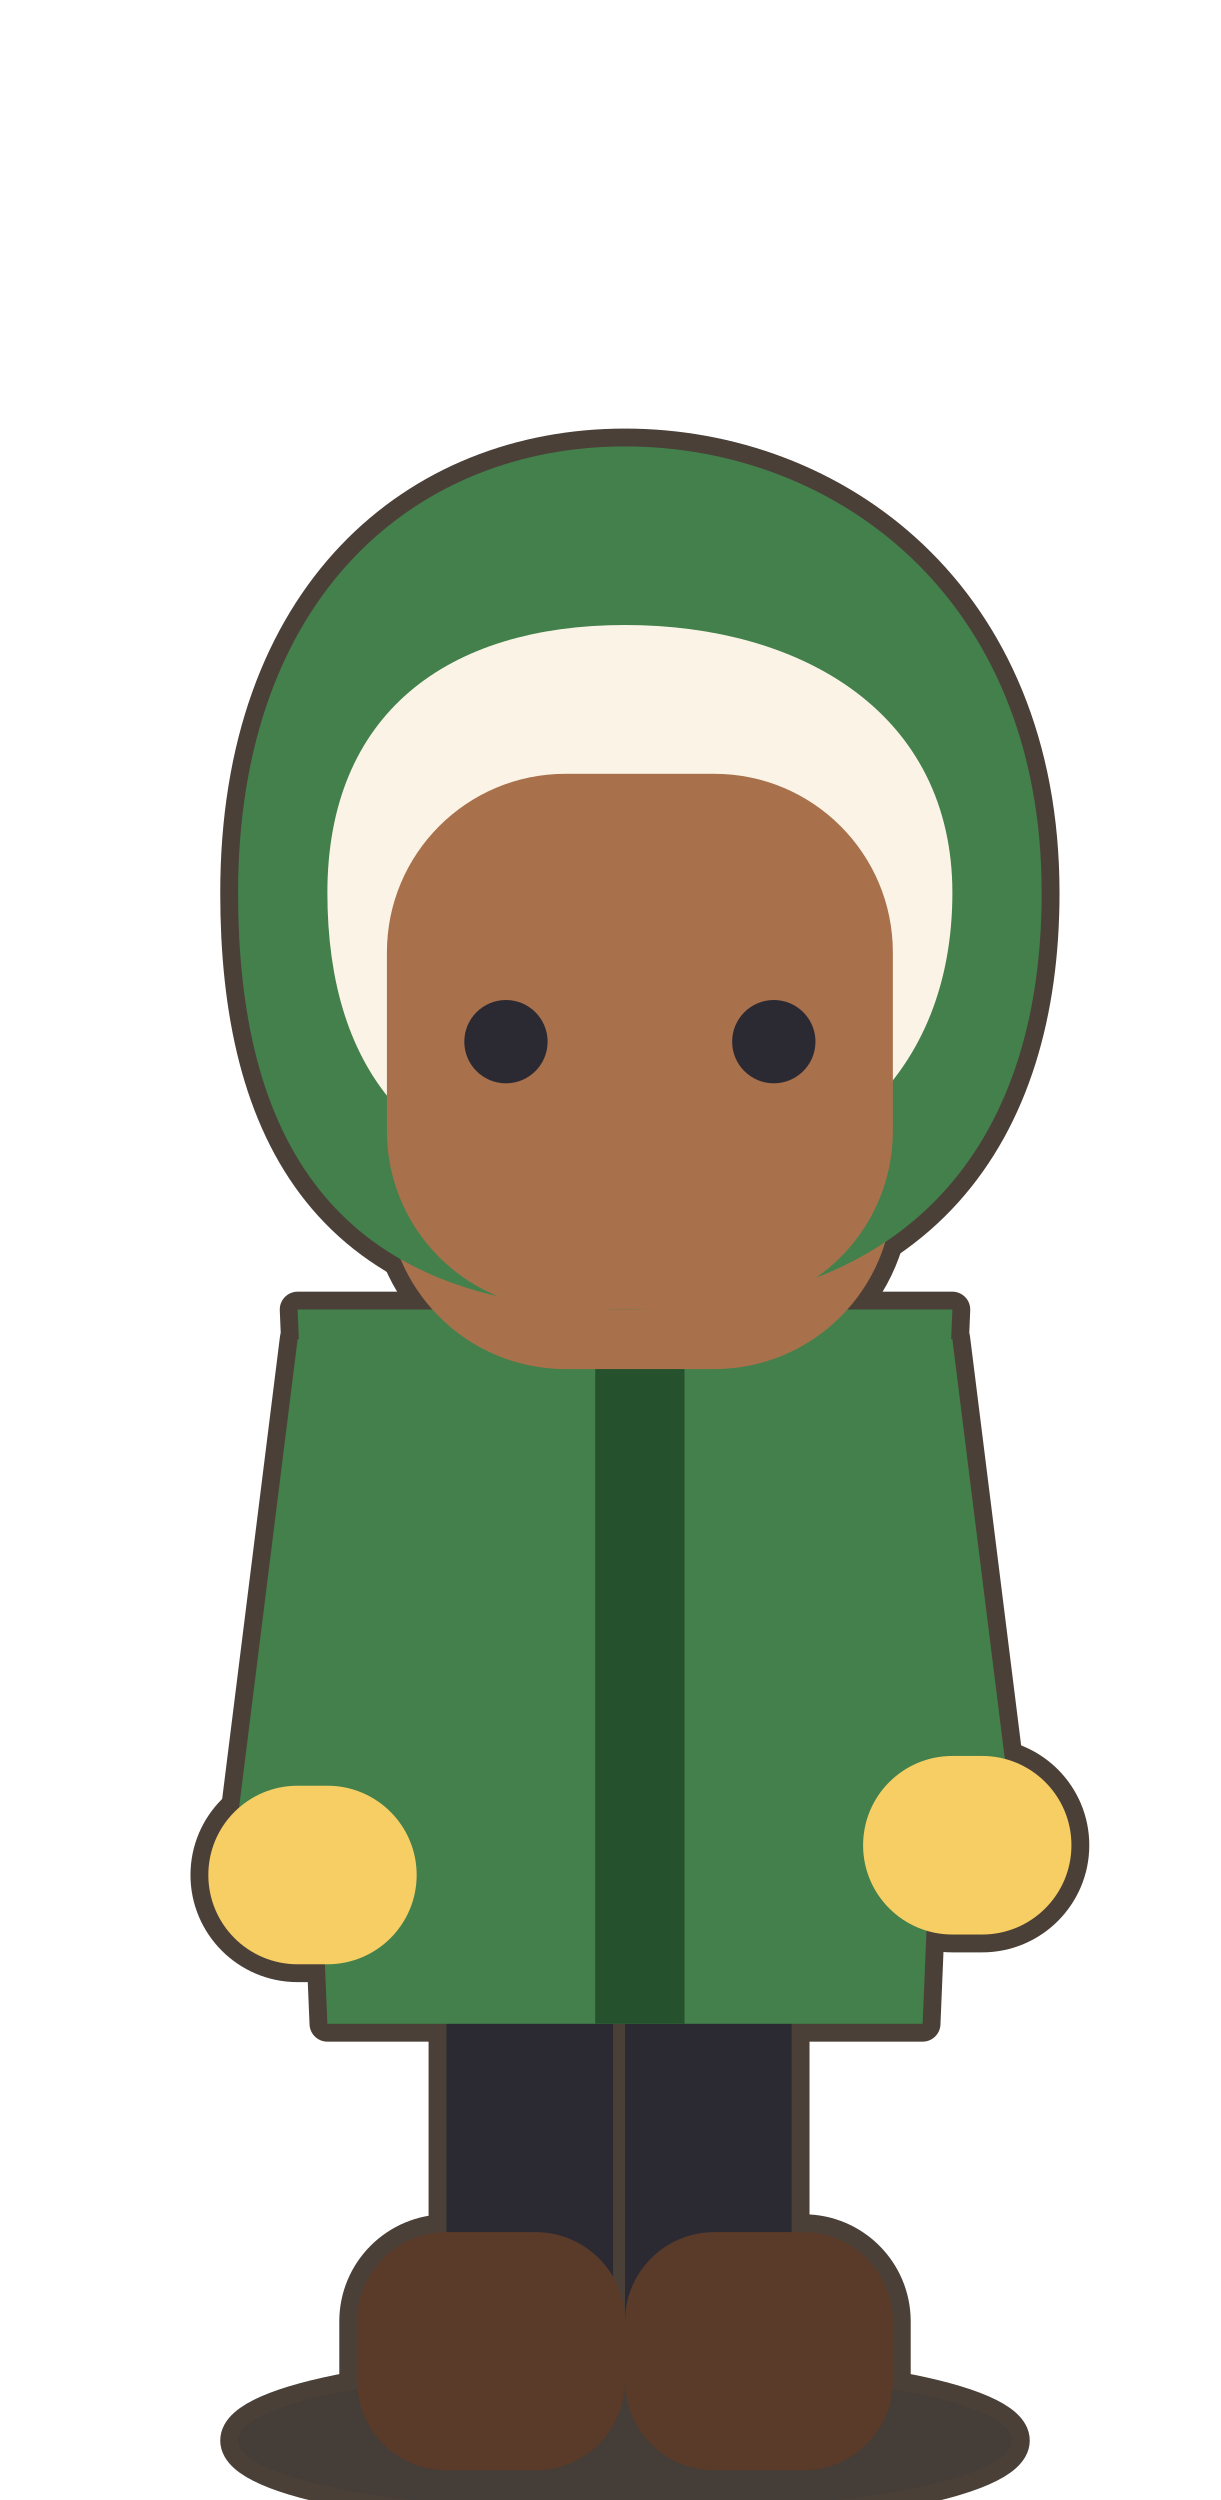
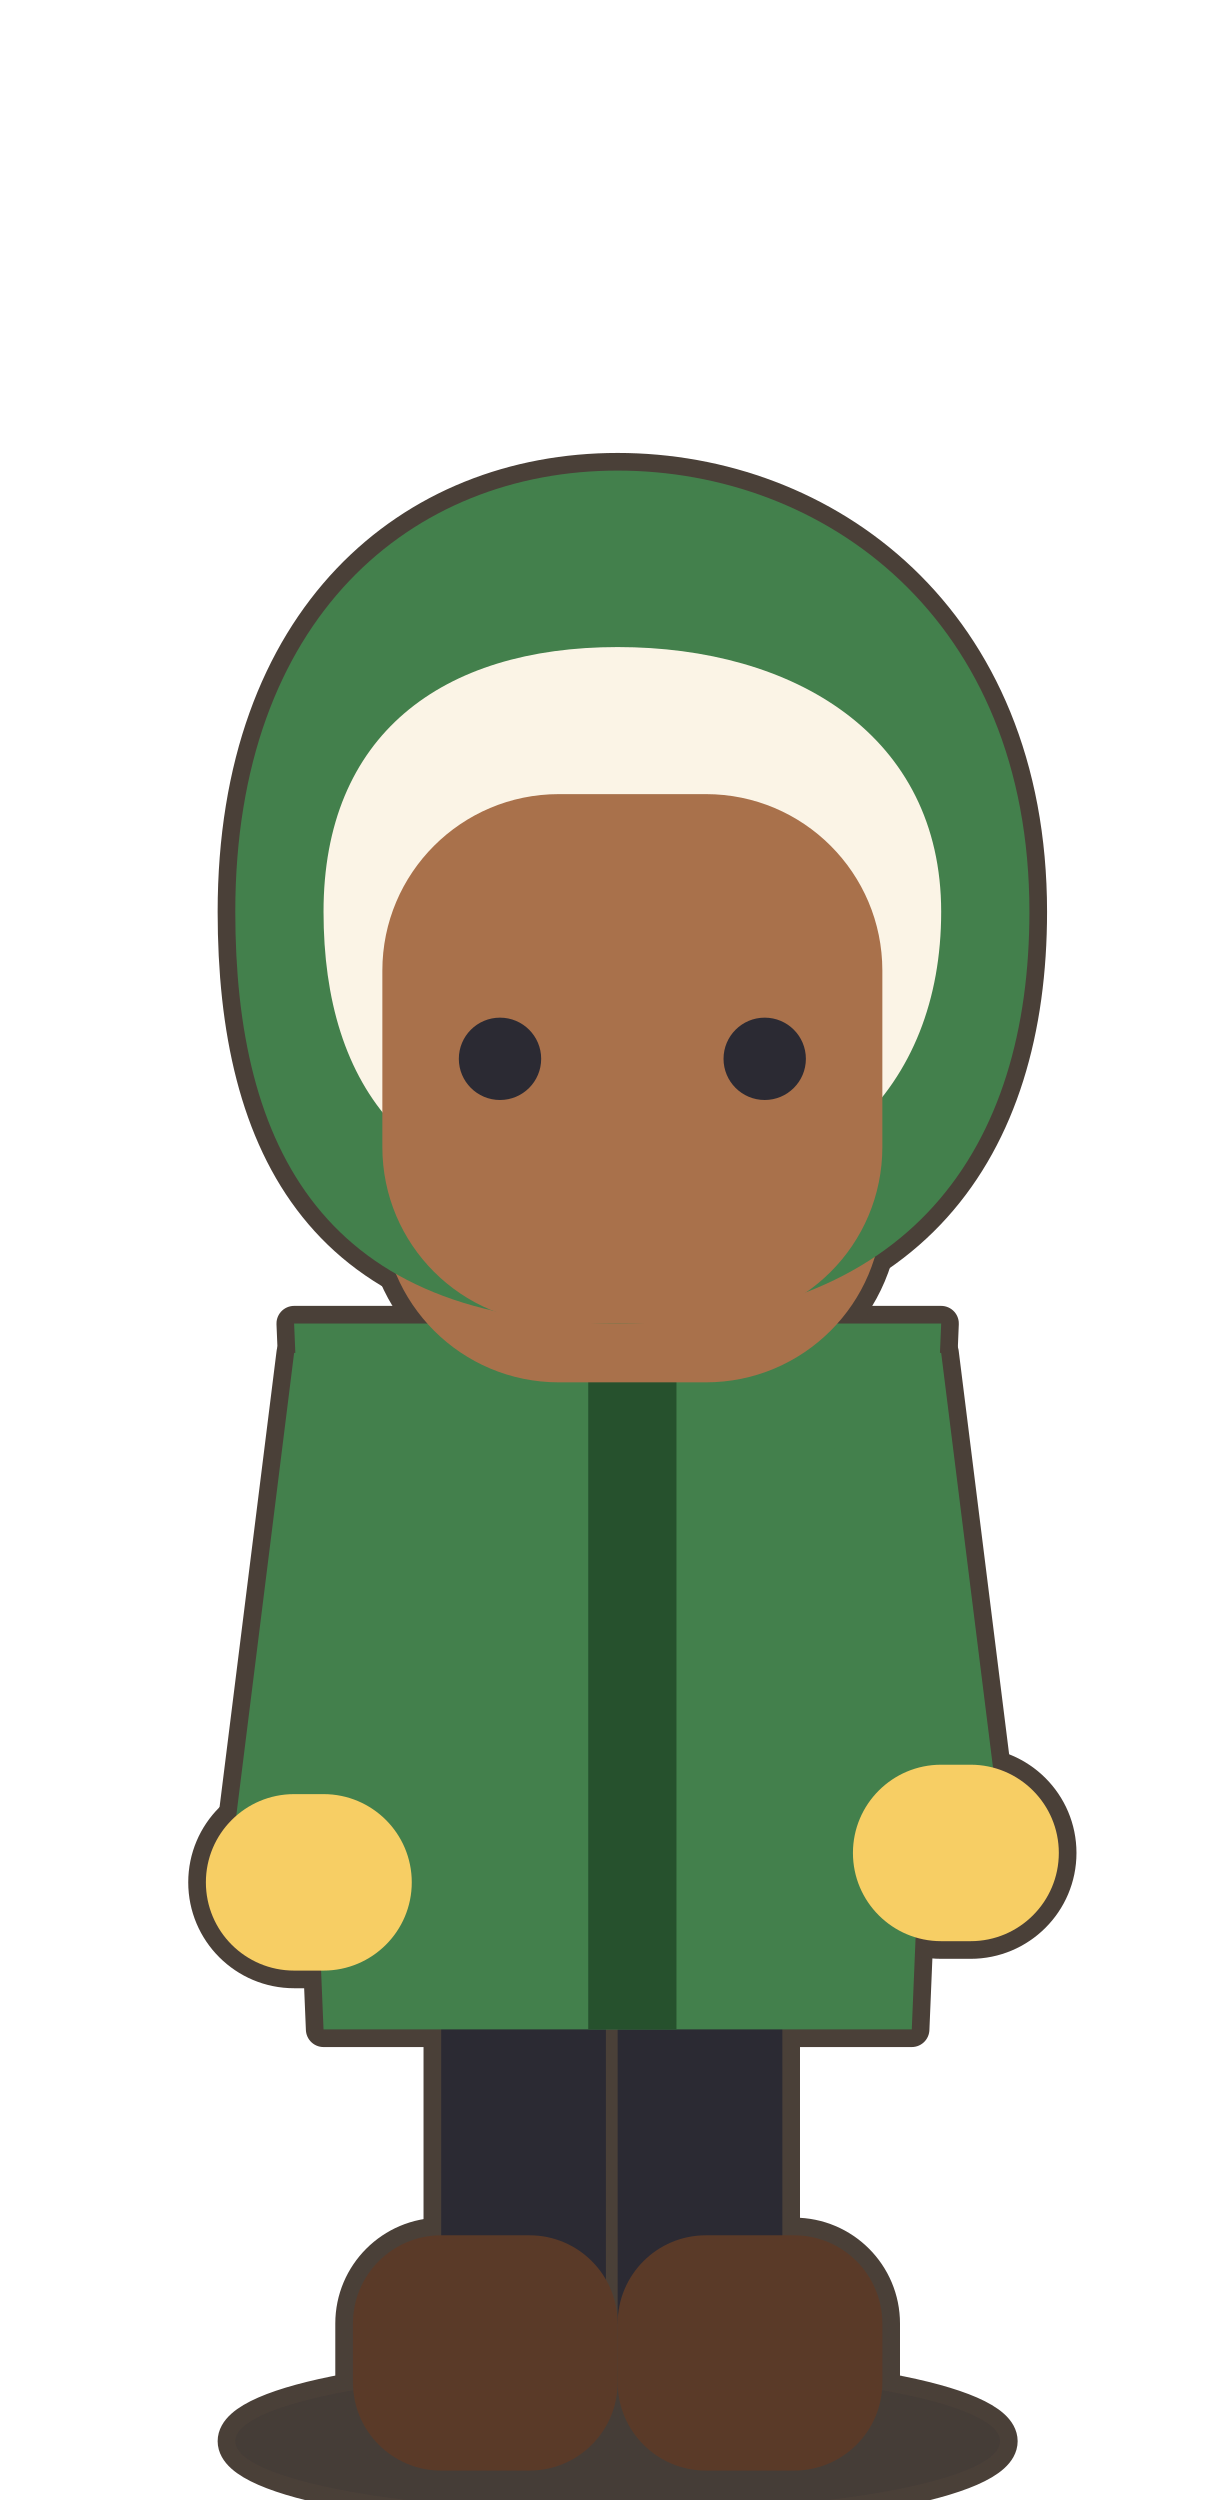
- <svg xmlns="http://www.w3.org/2000/svg" width="123" height="252" viewBox="1 0 41 84">
+ <svg xmlns="http://www.w3.org/2000/svg" width="123" height="255" viewBox="1 -1 41 85">
  <g id="paperscrape-outline" fill="#4a4038" stroke="#4a4038" stroke-width="1.2" stroke-linejoin="round" stroke-linecap="round">
    <ellipse cx="22" cy="82" rx="13" ry="2.4" />
    <rect x="16" y="66" width="5.6" height="12" />
    <rect x="22" y="66" width="5.6" height="12" />
    <rect x="13" y="75" width="9" height="8" rx="3" />
    <rect x="22" y="75" width="9" height="8" rx="3" />
    <g transform="translate(0 0) scale(1 1)">
      <polygon points="11,44 33,44 32,68 12,68" />
      <polygon points="21,44 24,44 24,68 21,68" />
      <polygon points="11,45 15,45 13,62 9,61" />
      <polygon points="29,45 33,45 35,61 31,62" />
      <rect x="8" y="60" width="7" height="6" rx="3" />
      <rect x="30" y="59" width="7" height="6" rx="3" />
      <rect x="14" y="26" width="17" height="20" rx="6" />
      <path d="M9 30 C9 20 15 15 22 15 C29 15 36 20 36 30 C36 38 32 44 22 44 C12 44 9 38 9 30 Z" />
      <path d="M12 30 C12 24 16 21 22 21 C28 21 33 24 33 30 C33 36 29 40 22 40 C15 40 12 36 12 30 Z" />
      <rect x="14" y="26" width="17" height="18" rx="6" />
      <circle cx="18" cy="35" r="1.4" />
      <circle cx="27" cy="35" r="1.4" />
    </g>
  </g>
  <ellipse cx="22" cy="82" rx="13" ry="2.4" fill="#2B2A33" opacity="0.16" />
  <rect x="16" y="66" width="5.6" height="12" fill="#2B2A33" />
  <rect x="22" y="66" width="5.6" height="12" fill="#2B2A33" />
  <rect x="13" y="75" width="9" height="8" rx="3" fill="#5A3A28" />
  <rect x="22" y="75" width="9" height="8" rx="3" fill="#5A3A28" />
  <g transform="translate(0 0) scale(1 1)">
    <polygon points="11,44 33,44 32,68 12,68" fill="#43804C" />
    <polygon points="21,44 24,44 24,68 21,68" fill="#26512D" />
    <polygon points="11,45 15,45 13,62 9,61" fill="#43804C" />
    <polygon points="29,45 33,45 35,61 31,62" fill="#43804C" />
    <rect x="8" y="60" width="7" height="6" rx="3" fill="#F7CE64" />
    <rect x="30" y="59" width="7" height="6" rx="3" fill="#F7CE64" />
    <rect x="14" y="26" width="17" height="20" rx="6" fill="#A9714B" />
    <path d="M9 30 C9 20 15 15 22 15 C29 15 36 20 36 30 C36 38 32 44 22 44 C12 44 9 38 9 30 Z" fill="#43804C" />
    <path d="M12 30 C12 24 16 21 22 21 C28 21 33 24 33 30 C33 36 29 40 22 40 C15 40 12 36 12 30 Z" fill="#FBF4E6" />
    <rect x="14" y="26" width="17" height="18" rx="6" fill="#A9714B" />
    <circle cx="18" cy="35" r="1.4" fill="#2B2A33" />
    <circle cx="27" cy="35" r="1.4" fill="#2B2A33" />
  </g>
</svg>
